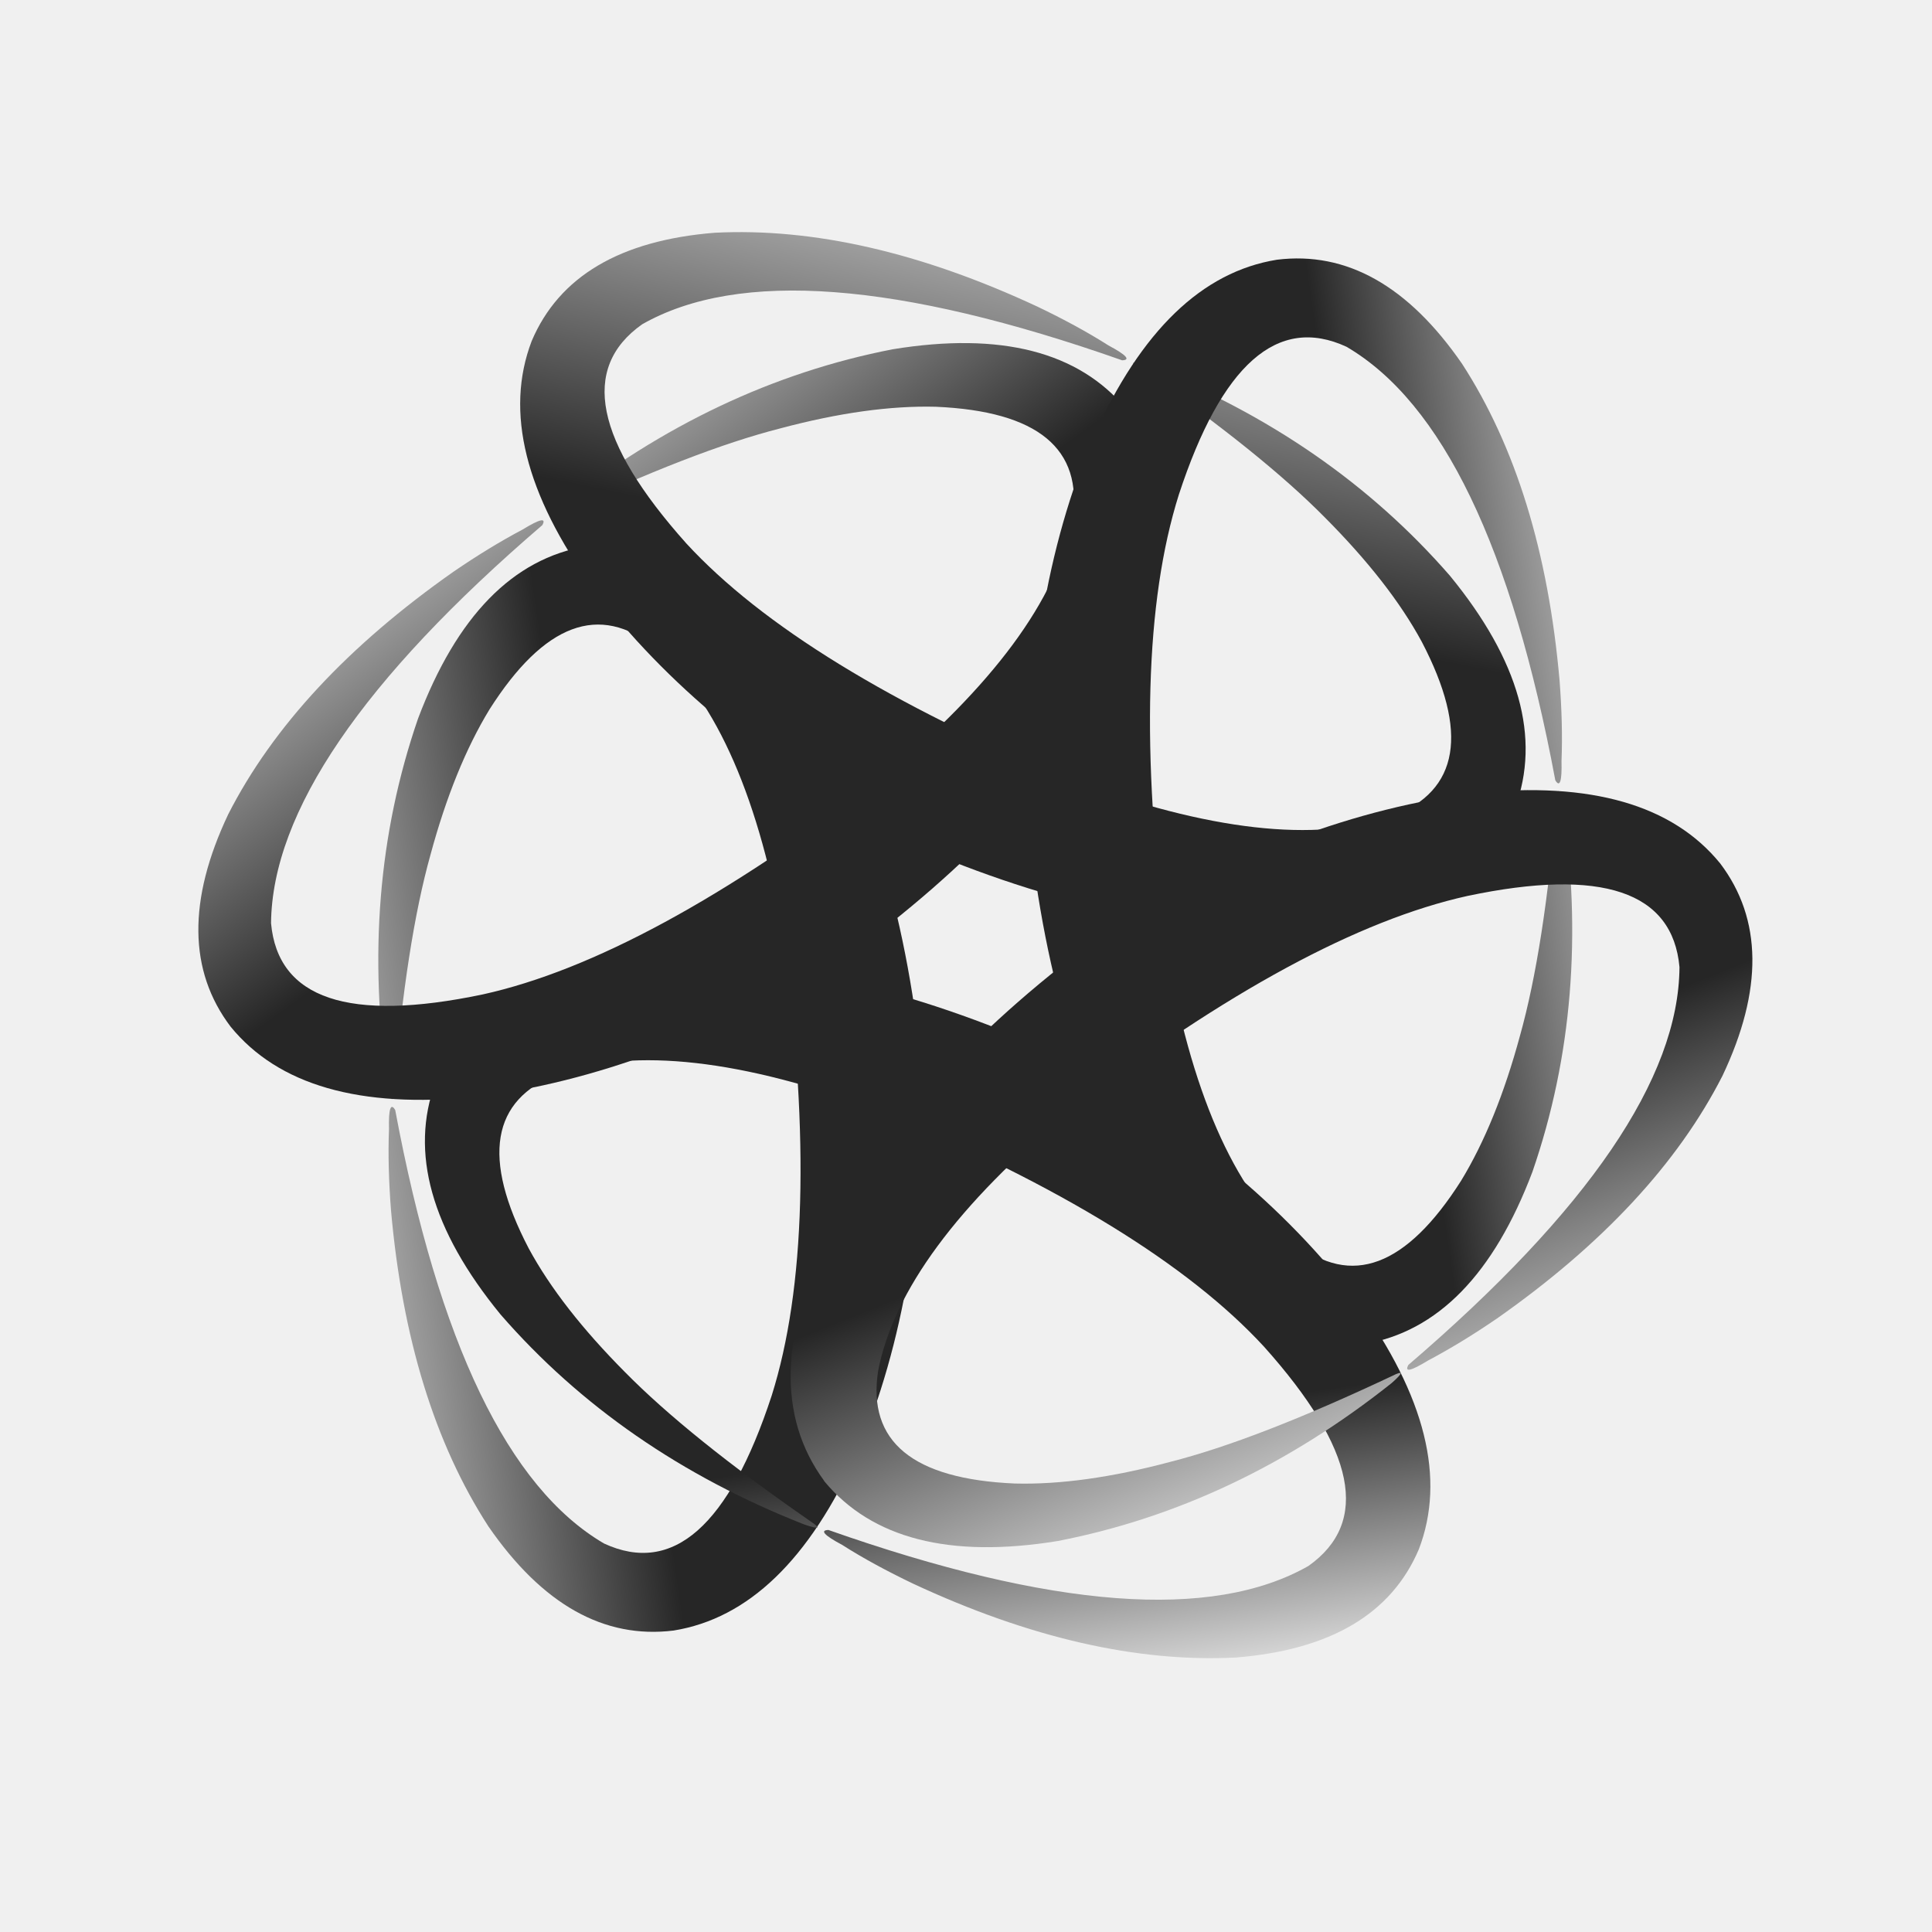
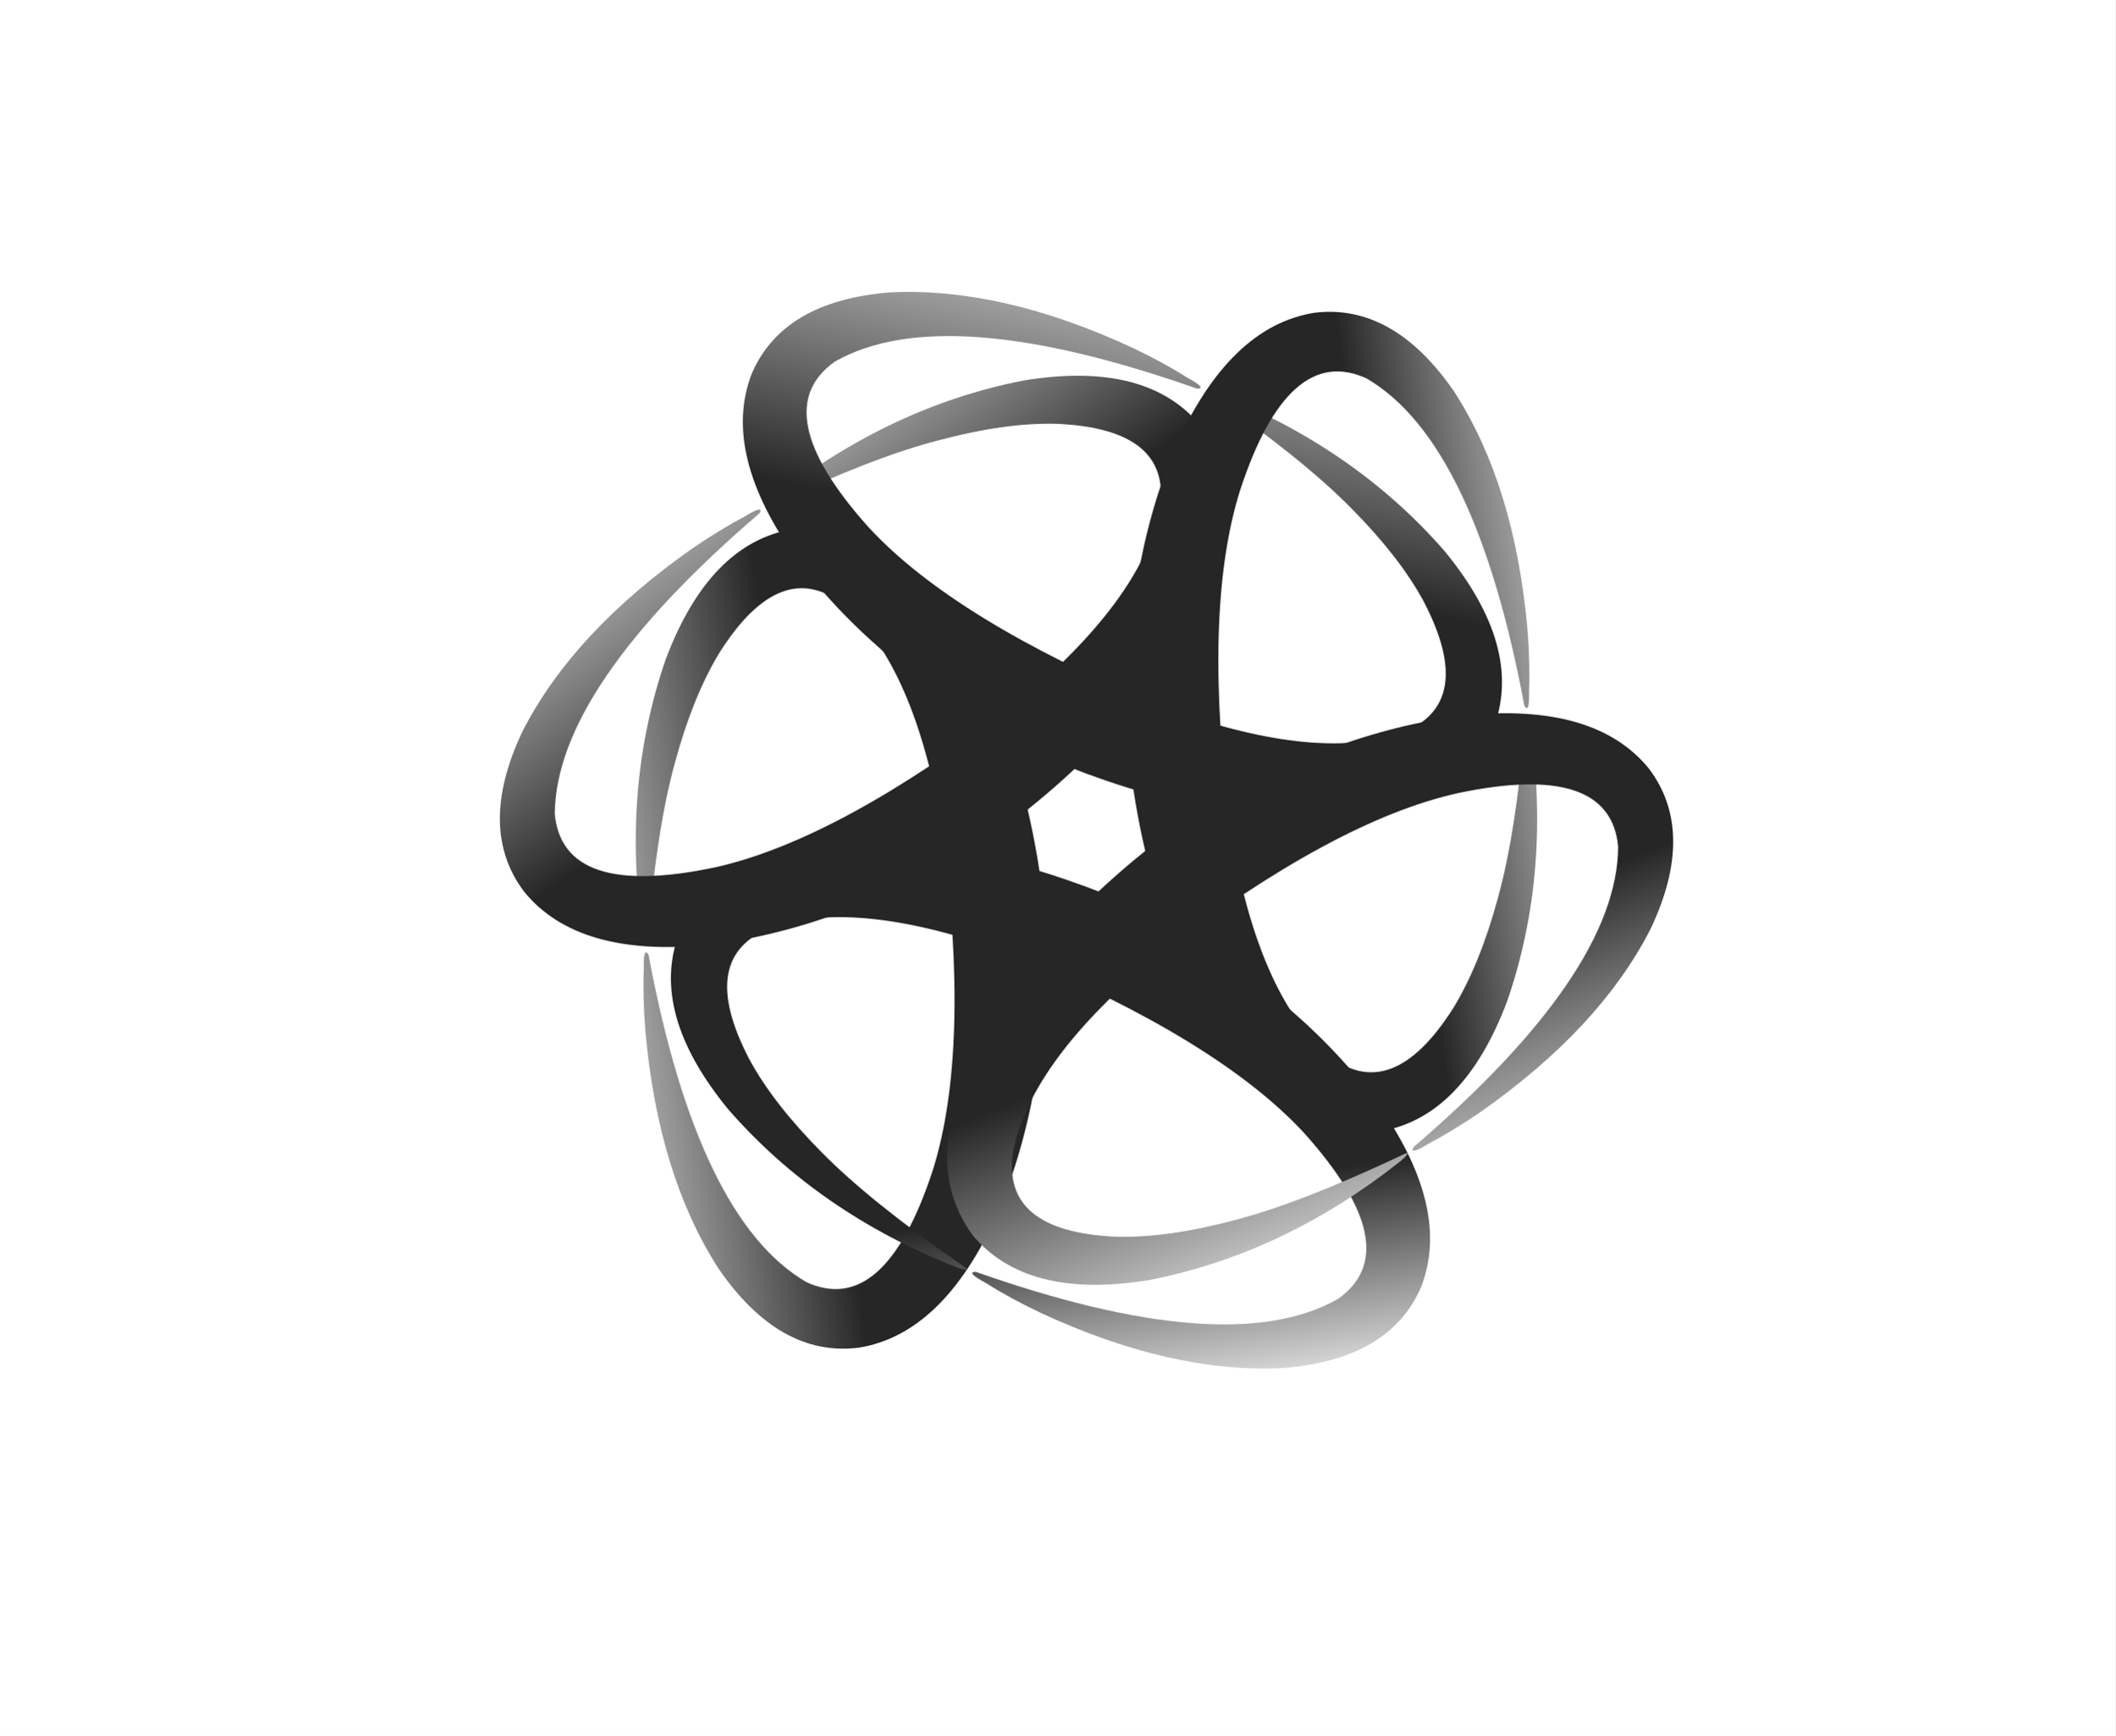
- <svg xmlns="http://www.w3.org/2000/svg" width="80" height="80" viewBox="0 0 80 80" fill="none">
-   <path d="M24.285 22.618C21.236 23.131 18.911 25.514 17.31 29.756C15.671 34.507 15.259 39.585 16.063 44.99C16.197 45.636 16.274 45.685 16.307 45.146C16.648 41.036 17.155 37.789 17.825 35.394C18.474 32.993 19.291 30.98 20.268 29.377C22.532 25.815 24.816 24.96 27.13 26.811C29.687 29.019 31.47 33.114 32.475 39.074C33.523 47.134 33.348 53.365 31.954 57.789C30.187 63.184 27.865 65.234 25.013 63.914C21.05 61.597 18.166 55.607 16.365 45.964C16.178 45.648 16.086 45.914 16.107 46.757C16.066 47.791 16.098 48.914 16.189 50.1C16.657 55.413 18.006 59.782 20.226 63.208C22.458 66.441 25.013 67.874 27.893 67.517C30.985 67.018 33.514 64.586 35.487 60.199C37.425 55.636 38.322 50.287 38.166 44.133C37.499 37.66 35.837 32.309 33.188 28.078C30.551 24.068 27.596 22.239 24.332 22.592" fill="url(#paint0_linear_140_3)" />
-   <path d="M46.636 16.939C44.67 14.565 41.446 13.732 36.967 14.462C32.038 15.419 27.427 17.599 23.144 21.001C22.653 21.435 22.648 21.536 23.127 21.295C26.861 19.535 29.923 18.345 32.323 17.735C34.729 17.094 36.872 16.794 38.753 16.843C42.972 17.027 44.859 18.578 44.407 21.505C43.769 24.821 41.116 28.41 36.456 32.27C29.998 37.206 24.514 40.178 19.994 41.176C14.43 42.345 11.506 41.358 11.223 38.226C11.271 33.624 15.01 28.135 22.456 21.745C22.632 21.428 22.358 21.487 21.646 21.923C20.729 22.409 19.775 22.99 18.785 23.668C14.423 26.729 11.302 30.083 9.451 33.717C7.769 37.265 7.802 40.203 9.547 42.509C11.521 44.933 14.896 45.905 19.683 45.422C24.603 44.82 29.688 42.924 34.934 39.705C40.205 35.888 44.012 31.779 46.345 27.37C48.504 23.077 48.605 19.606 46.669 16.955" fill="url(#paint1_linear_140_3)" />
-   <path d="M62.735 33.457C63.806 30.561 62.918 27.355 60.041 23.843C56.74 20.049 52.552 17.15 47.465 15.147C46.84 14.935 46.755 14.978 47.202 15.276C50.595 17.625 53.152 19.693 54.889 21.456C56.647 23.226 57.982 24.927 58.876 26.581C60.83 30.328 60.423 32.734 57.666 33.799C54.471 34.907 50.045 34.4 44.37 32.301C36.874 29.176 31.554 25.907 28.42 22.503C24.632 18.266 24.022 15.241 26.591 13.428C30.584 11.156 37.206 11.657 46.465 14.919C46.826 14.907 46.645 14.701 45.902 14.305C45.025 13.747 44.041 13.215 42.959 12.697C38.128 10.445 33.669 9.429 29.588 9.638C25.674 9.954 23.15 11.448 22.016 14.121C20.898 17.044 21.746 20.458 24.558 24.352C27.54 28.313 31.728 31.766 37.131 34.701C43.068 37.357 48.538 38.599 53.518 38.411C58.314 38.129 61.38 36.485 62.698 33.483" fill="url(#paint2_linear_140_3)" />
-   <path d="M56.482 55.654C59.531 55.141 61.855 52.759 63.457 48.516C65.096 43.765 65.508 38.687 64.704 33.282C64.57 32.637 64.493 32.588 64.46 33.126C64.119 37.236 63.612 40.484 62.942 42.878C62.292 45.28 61.476 47.292 60.499 48.895C58.235 52.458 55.951 53.313 53.637 51.462C51.08 49.253 49.297 45.159 48.292 39.199C47.244 31.139 47.419 24.907 48.813 20.483C50.58 15.088 52.902 13.038 55.754 14.358C59.717 16.675 62.6 22.665 64.402 32.309C64.588 32.624 64.681 32.359 64.659 31.515C64.701 30.482 64.669 29.358 64.578 28.172C64.11 22.86 62.761 18.491 60.541 15.064C58.309 11.831 55.754 10.398 52.873 10.755C49.782 11.254 47.253 13.686 45.279 18.073C43.342 22.636 42.444 27.986 42.601 34.139C43.268 40.612 44.93 45.963 47.579 50.194C50.216 54.205 53.171 56.033 56.435 55.681" fill="url(#paint3_linear_140_3)" />
-   <path d="M18.033 44.815C16.962 47.711 17.85 50.917 20.727 54.43C24.027 58.224 28.216 61.123 33.303 63.126C33.928 63.337 34.012 63.295 33.566 62.997C30.172 60.647 27.616 58.58 25.879 56.816C24.121 55.046 22.786 53.345 21.892 51.692C19.938 47.945 20.344 45.538 23.102 44.473C26.296 43.365 30.723 43.872 36.397 45.971C43.894 49.096 49.214 52.365 52.347 55.77C56.136 60.006 56.745 63.031 54.177 64.845C50.184 67.116 43.562 66.615 34.303 63.353C33.942 63.365 34.123 63.571 34.865 63.967C35.742 64.525 36.726 65.058 37.809 65.576C42.639 67.827 47.099 68.843 51.18 68.635C55.094 68.319 57.618 66.824 58.752 64.151C59.87 61.228 59.022 57.815 56.21 53.92C53.228 49.959 49.039 46.506 43.636 43.572C37.7 40.916 32.23 39.674 27.249 39.862C22.454 40.144 19.387 41.788 18.07 44.79" fill="url(#paint4_linear_140_3)" />
-   <path d="M34.131 61.333C36.098 63.708 39.322 64.54 43.8 63.81C48.73 62.853 53.341 60.674 57.623 57.272C58.115 56.838 58.12 56.736 57.641 56.977C53.907 58.738 50.845 59.927 48.444 60.537C46.039 61.178 43.896 61.479 42.014 61.429C37.796 61.245 35.909 59.695 36.361 56.768C36.999 53.451 39.652 49.862 44.312 46.003C50.77 41.066 56.254 38.095 60.774 37.097C66.338 35.927 69.261 36.914 69.544 40.047C69.515 44.636 65.776 50.125 58.32 56.516C58.144 56.834 58.418 56.774 59.13 56.338C60.047 55.852 61.001 55.271 61.991 54.593C66.353 51.532 69.474 48.178 71.325 44.544C73.007 40.996 72.974 38.058 71.229 35.752C69.255 33.328 65.88 32.356 61.103 32.837C56.183 33.44 51.098 35.336 45.852 38.555C40.581 42.372 36.774 46.481 34.441 50.89C32.282 55.183 32.181 58.653 34.117 61.305" fill="url(#paint5_linear_140_3)" />
+ <svg xmlns="http://www.w3.org/2000/svg" width="145" height="119" viewBox="0 0 145 119" fill="none">
+   <rect width="145" height="119" fill="white" />
+   <path d="M54.356 36.273C50.545 36.914 47.639 39.892 45.637 45.195C43.589 51.134 43.074 57.481 44.078 64.237C44.246 65.044 44.343 65.106 44.384 64.433C44.81 59.295 45.443 55.236 46.281 52.243C47.093 49.241 48.114 46.725 49.335 44.722C52.165 40.269 55.02 39.2 57.912 41.513C61.109 44.274 63.337 49.392 64.594 56.842C65.903 66.917 65.685 74.707 63.943 80.237C61.734 86.98 58.831 89.542 55.267 87.893C50.312 84.996 46.708 77.509 44.456 65.455C44.223 65.06 44.107 65.392 44.134 66.446C44.082 67.738 44.122 69.143 44.236 70.625C44.821 77.266 46.507 82.727 49.282 87.01C52.072 91.051 55.266 92.843 58.867 92.396C62.731 91.773 65.892 88.733 68.359 83.249C70.782 77.545 71.903 70.858 71.707 63.166C70.874 55.075 68.796 48.386 65.485 43.098C62.189 38.085 58.495 35.799 54.415 36.239" fill="url(#paint0_linear_101_27)" />
+   <path d="M82.296 29.174C79.837 26.206 75.807 25.165 70.209 26.078C64.047 27.273 58.284 29.998 52.93 34.251C52.316 34.793 52.309 34.92 52.908 34.619C57.577 32.418 61.404 30.931 64.404 30.169C67.412 29.368 70.09 28.992 72.442 29.054C77.715 29.284 80.073 31.222 79.508 34.881C78.711 39.027 75.394 43.513 69.57 48.337C61.497 54.508 54.643 58.222 48.992 59.47C42.038 60.931 38.383 59.698 38.029 55.782C38.089 50.03 42.762 43.169 52.07 35.181C52.29 34.785 51.948 34.859 51.057 35.404C49.911 36.011 48.719 36.738 47.482 37.585C42.029 41.411 38.128 45.604 35.814 50.146C33.711 54.582 33.753 58.254 35.934 61.136C38.401 64.166 42.62 65.381 48.603 64.778C54.754 64.025 61.11 61.655 67.668 57.631C74.256 52.859 79.015 47.723 81.931 42.212C84.63 36.846 84.756 32.508 82.336 29.194" fill="url(#paint1_linear_101_27)" />
+   <path d="M102.419 49.821C103.758 46.202 102.648 42.194 99.051 37.803C94.925 33.061 89.689 29.437 83.331 26.933C82.55 26.669 82.444 26.722 83.002 27.095C87.244 30.031 90.44 32.616 92.611 34.82C94.808 37.033 96.477 39.159 97.595 41.226C100.038 45.91 99.529 48.918 96.082 50.249C92.089 51.634 86.556 51 79.463 48.376C70.093 44.47 63.442 40.384 59.526 36.128C54.79 30.832 54.028 27.051 57.238 24.785C62.23 21.945 70.507 22.571 82.081 26.649C82.532 26.634 82.306 26.377 81.378 25.882C80.282 25.184 79.052 24.519 77.698 23.871C71.66 21.056 66.086 19.786 60.985 20.047C56.092 20.442 52.938 22.31 51.52 25.651C50.123 29.305 51.182 33.572 54.697 38.441C58.425 43.391 63.66 47.708 70.414 51.376C77.835 54.696 84.672 56.248 90.898 56.013C96.892 55.661 100.725 53.606 102.373 49.853" fill="url(#paint2_linear_101_27)" />
+   <path d="M94.602 77.567C98.413 76.927 101.319 73.948 103.321 68.645C105.369 62.706 105.885 56.359 104.88 49.603C104.713 48.796 104.616 48.734 104.575 49.408C104.148 54.545 103.515 58.605 102.677 61.598C101.866 64.6 100.845 67.115 99.624 69.119C96.793 73.572 93.938 74.641 91.046 72.327C87.85 69.566 85.622 64.448 84.365 56.998C83.055 46.923 83.273 39.133 85.016 33.604C87.225 26.86 90.128 24.298 93.692 25.948C98.646 28.844 102.251 36.331 104.502 48.386C104.736 48.78 104.851 48.448 104.824 47.394C104.876 46.102 104.836 44.697 104.722 43.215C104.137 36.574 102.451 31.113 99.677 26.831C96.886 22.789 93.692 20.998 90.092 21.444C86.227 22.067 83.066 25.108 80.599 30.591C78.177 36.295 77.056 42.982 77.251 50.674C78.085 58.765 80.163 65.454 83.474 70.742C86.77 75.756 90.464 78.041 94.544 77.601" fill="url(#paint3_linear_101_27)" />
+   <path d="M46.541 64.019C45.202 67.639 46.312 71.647 49.908 76.037C54.034 80.779 59.27 84.403 65.628 86.907C66.41 87.171 66.516 87.118 65.958 86.746C61.716 83.809 58.52 81.225 56.349 79.021C54.151 76.808 52.483 74.682 51.364 72.615C48.922 67.931 49.43 64.923 52.877 63.592C56.87 62.206 62.403 62.84 69.497 65.464C78.867 69.37 85.517 73.456 89.434 77.712C94.169 83.008 94.932 86.789 91.721 89.056C86.73 91.895 78.453 91.269 66.879 87.192C66.427 87.207 66.654 87.464 67.582 87.959C68.678 88.656 69.908 89.322 71.261 89.969C77.299 92.784 82.874 94.054 87.975 93.793C92.867 93.399 96.022 91.531 97.44 88.189C98.837 84.535 97.777 80.268 94.263 75.4C90.535 70.449 85.299 66.133 78.546 62.464C71.125 59.145 64.287 57.592 58.062 57.827C52.068 58.18 48.234 60.234 46.587 63.987" fill="url(#paint4_linear_101_27)" />
+   <path d="M66.664 84.666C69.122 87.635 73.152 88.675 78.751 87.763C84.912 86.567 90.676 83.842 96.029 79.59C96.644 79.047 96.65 78.92 96.052 79.221C91.383 81.422 87.556 82.909 84.555 83.671C81.548 84.473 78.87 84.849 76.518 84.787C71.245 84.556 68.886 82.618 69.451 78.96C70.248 74.814 73.565 70.328 79.39 65.503C87.463 59.333 94.317 55.618 99.968 54.371C106.922 52.909 110.577 54.142 110.931 58.058C110.893 63.794 106.221 70.656 96.9 78.645C96.68 79.042 97.022 78.967 97.913 78.422C99.059 77.815 100.251 77.088 101.489 76.241C106.942 72.415 110.843 68.222 113.156 63.68C115.259 59.245 115.218 55.573 113.036 52.69C110.569 49.66 106.35 48.445 100.379 49.047C94.229 49.8 87.872 52.17 81.314 56.194C74.727 60.965 69.967 66.101 67.051 71.612C64.353 76.978 64.226 81.317 66.646 84.631" fill="url(#paint5_linear_101_27)" />
  <defs>
-     <linearGradient id="paint0_linear_140_3" x1="38.84" y1="42.181" x2="11.13" y2="46.199" gradientUnits="userSpaceOnUse">
+     <linearGradient id="paint0_linear_101_27" x1="72.55" y1="60.727" x2="37.912" y2="65.749" gradientUnits="userSpaceOnUse">
      <stop offset="0.5" stop-color="#262626" />
      <stop offset="1" stop-color="#D4D4D4" />
    </linearGradient>
-     <linearGradient id="paint1_linear_140_3" x1="16.516" y1="18.304" x2="32.732" y2="40.709" gradientUnits="userSpaceOnUse">
+     <linearGradient id="paint1_linear_101_27" x1="44.645" y1="30.88" x2="64.915" y2="58.886" gradientUnits="userSpaceOnUse">
      <stop stop-color="#D4D4D4" />
      <stop offset="0.589" stop-color="#262626" />
    </linearGradient>
-     <linearGradient id="paint2_linear_140_3" x1="50.317" y1="7.509" x2="44.111" y2="37.88" gradientUnits="userSpaceOnUse">
+     <linearGradient id="paint2_linear_101_27" x1="86.897" y1="17.386" x2="79.139" y2="55.35" gradientUnits="userSpaceOnUse">
      <stop stop-color="#D4D4D4" />
      <stop offset="0.568" stop-color="#262626" />
    </linearGradient>
-     <linearGradient id="paint3_linear_140_3" x1="41.3" y1="34.751" x2="69.01" y2="30.734" gradientUnits="userSpaceOnUse">
+     <linearGradient id="paint3_linear_101_27" x1="75.625" y1="51.439" x2="110.262" y2="46.417" gradientUnits="userSpaceOnUse">
      <stop offset="0.573" stop-color="#262626" />
      <stop offset="1" stop-color="#D4D4D4" />
    </linearGradient>
-     <linearGradient id="paint4_linear_140_3" x1="36.11" y1="38.498" x2="40.705" y2="70.188" gradientUnits="userSpaceOnUse">
+     <linearGradient id="paint4_linear_101_27" x1="69.138" y1="56.122" x2="74.881" y2="95.735" gradientUnits="userSpaceOnUse">
      <stop offset="0.672" stop-color="#262626" />
      <stop offset="1" stop-color="#D4D4D4" />
    </linearGradient>
-     <linearGradient id="paint5_linear_140_3" x1="43.609" y1="34.417" x2="54.657" y2="62.24" gradientUnits="userSpaceOnUse">
+     <linearGradient id="paint5_linear_101_27" x1="78.511" y1="51.021" x2="92.321" y2="85.799" gradientUnits="userSpaceOnUse">
      <stop offset="0.521" stop-color="#262626" />
      <stop offset="1" stop-color="#D4D4D4" />
    </linearGradient>
  </defs>
</svg>
